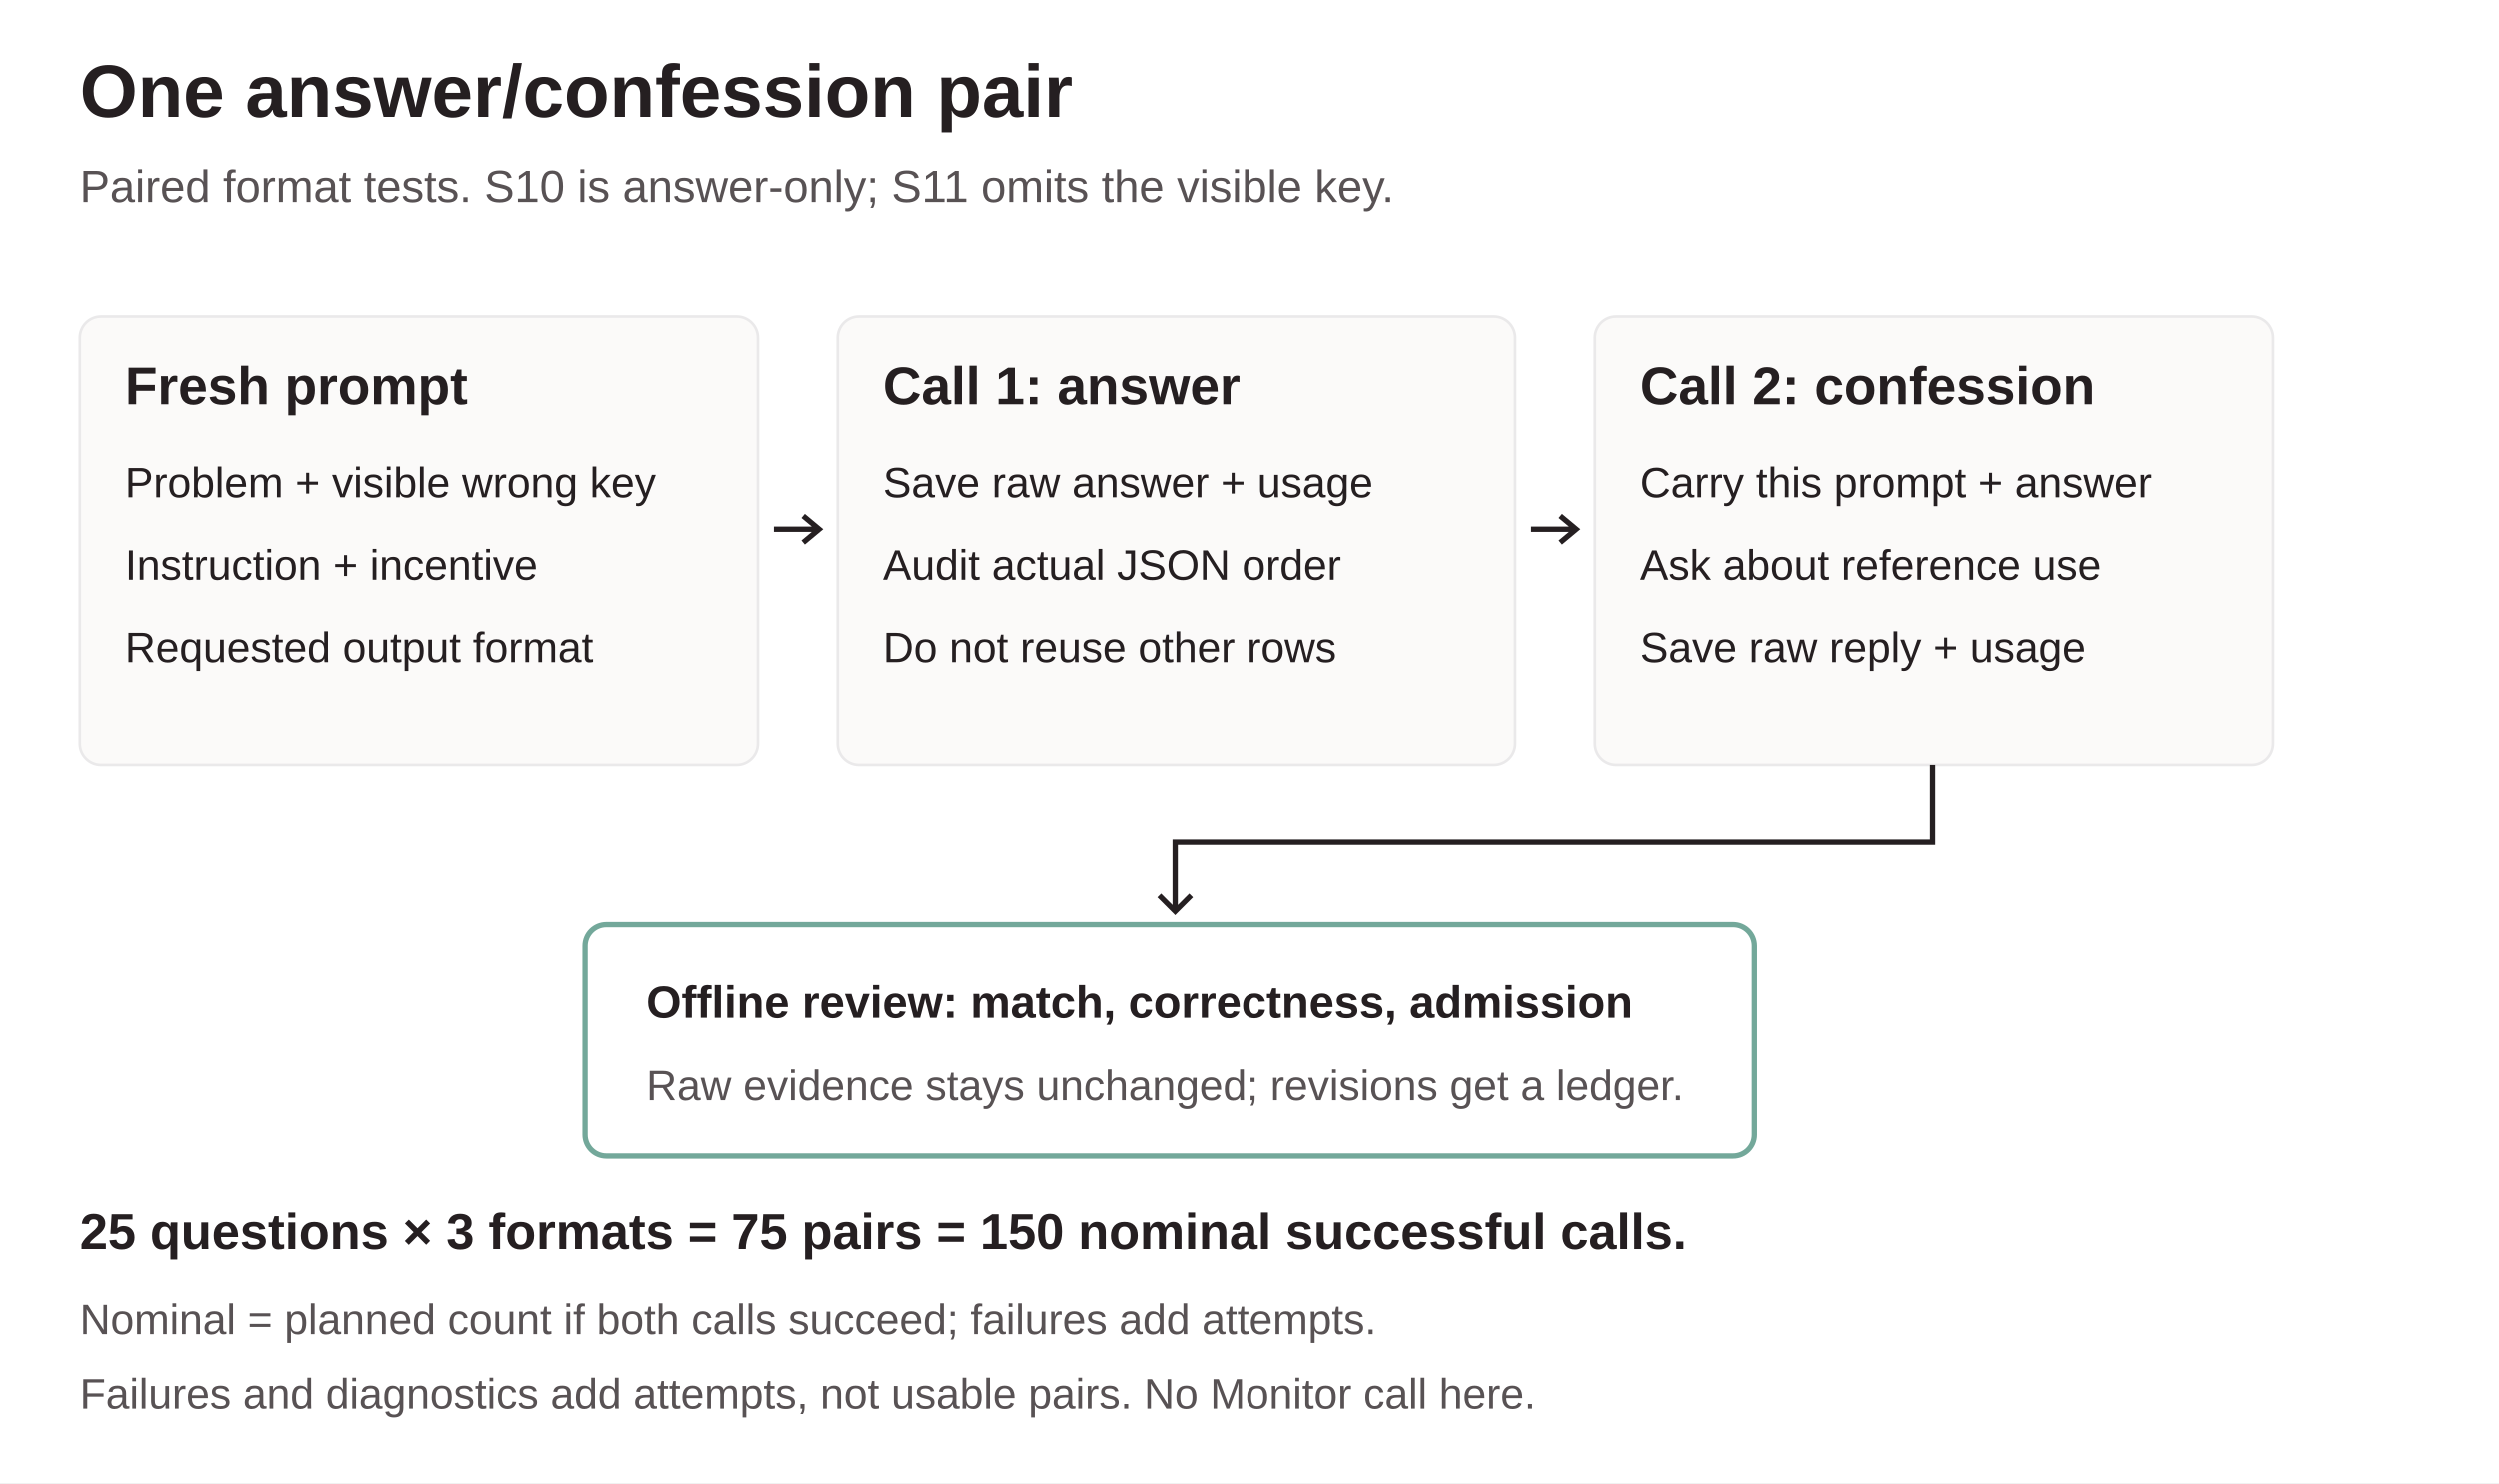
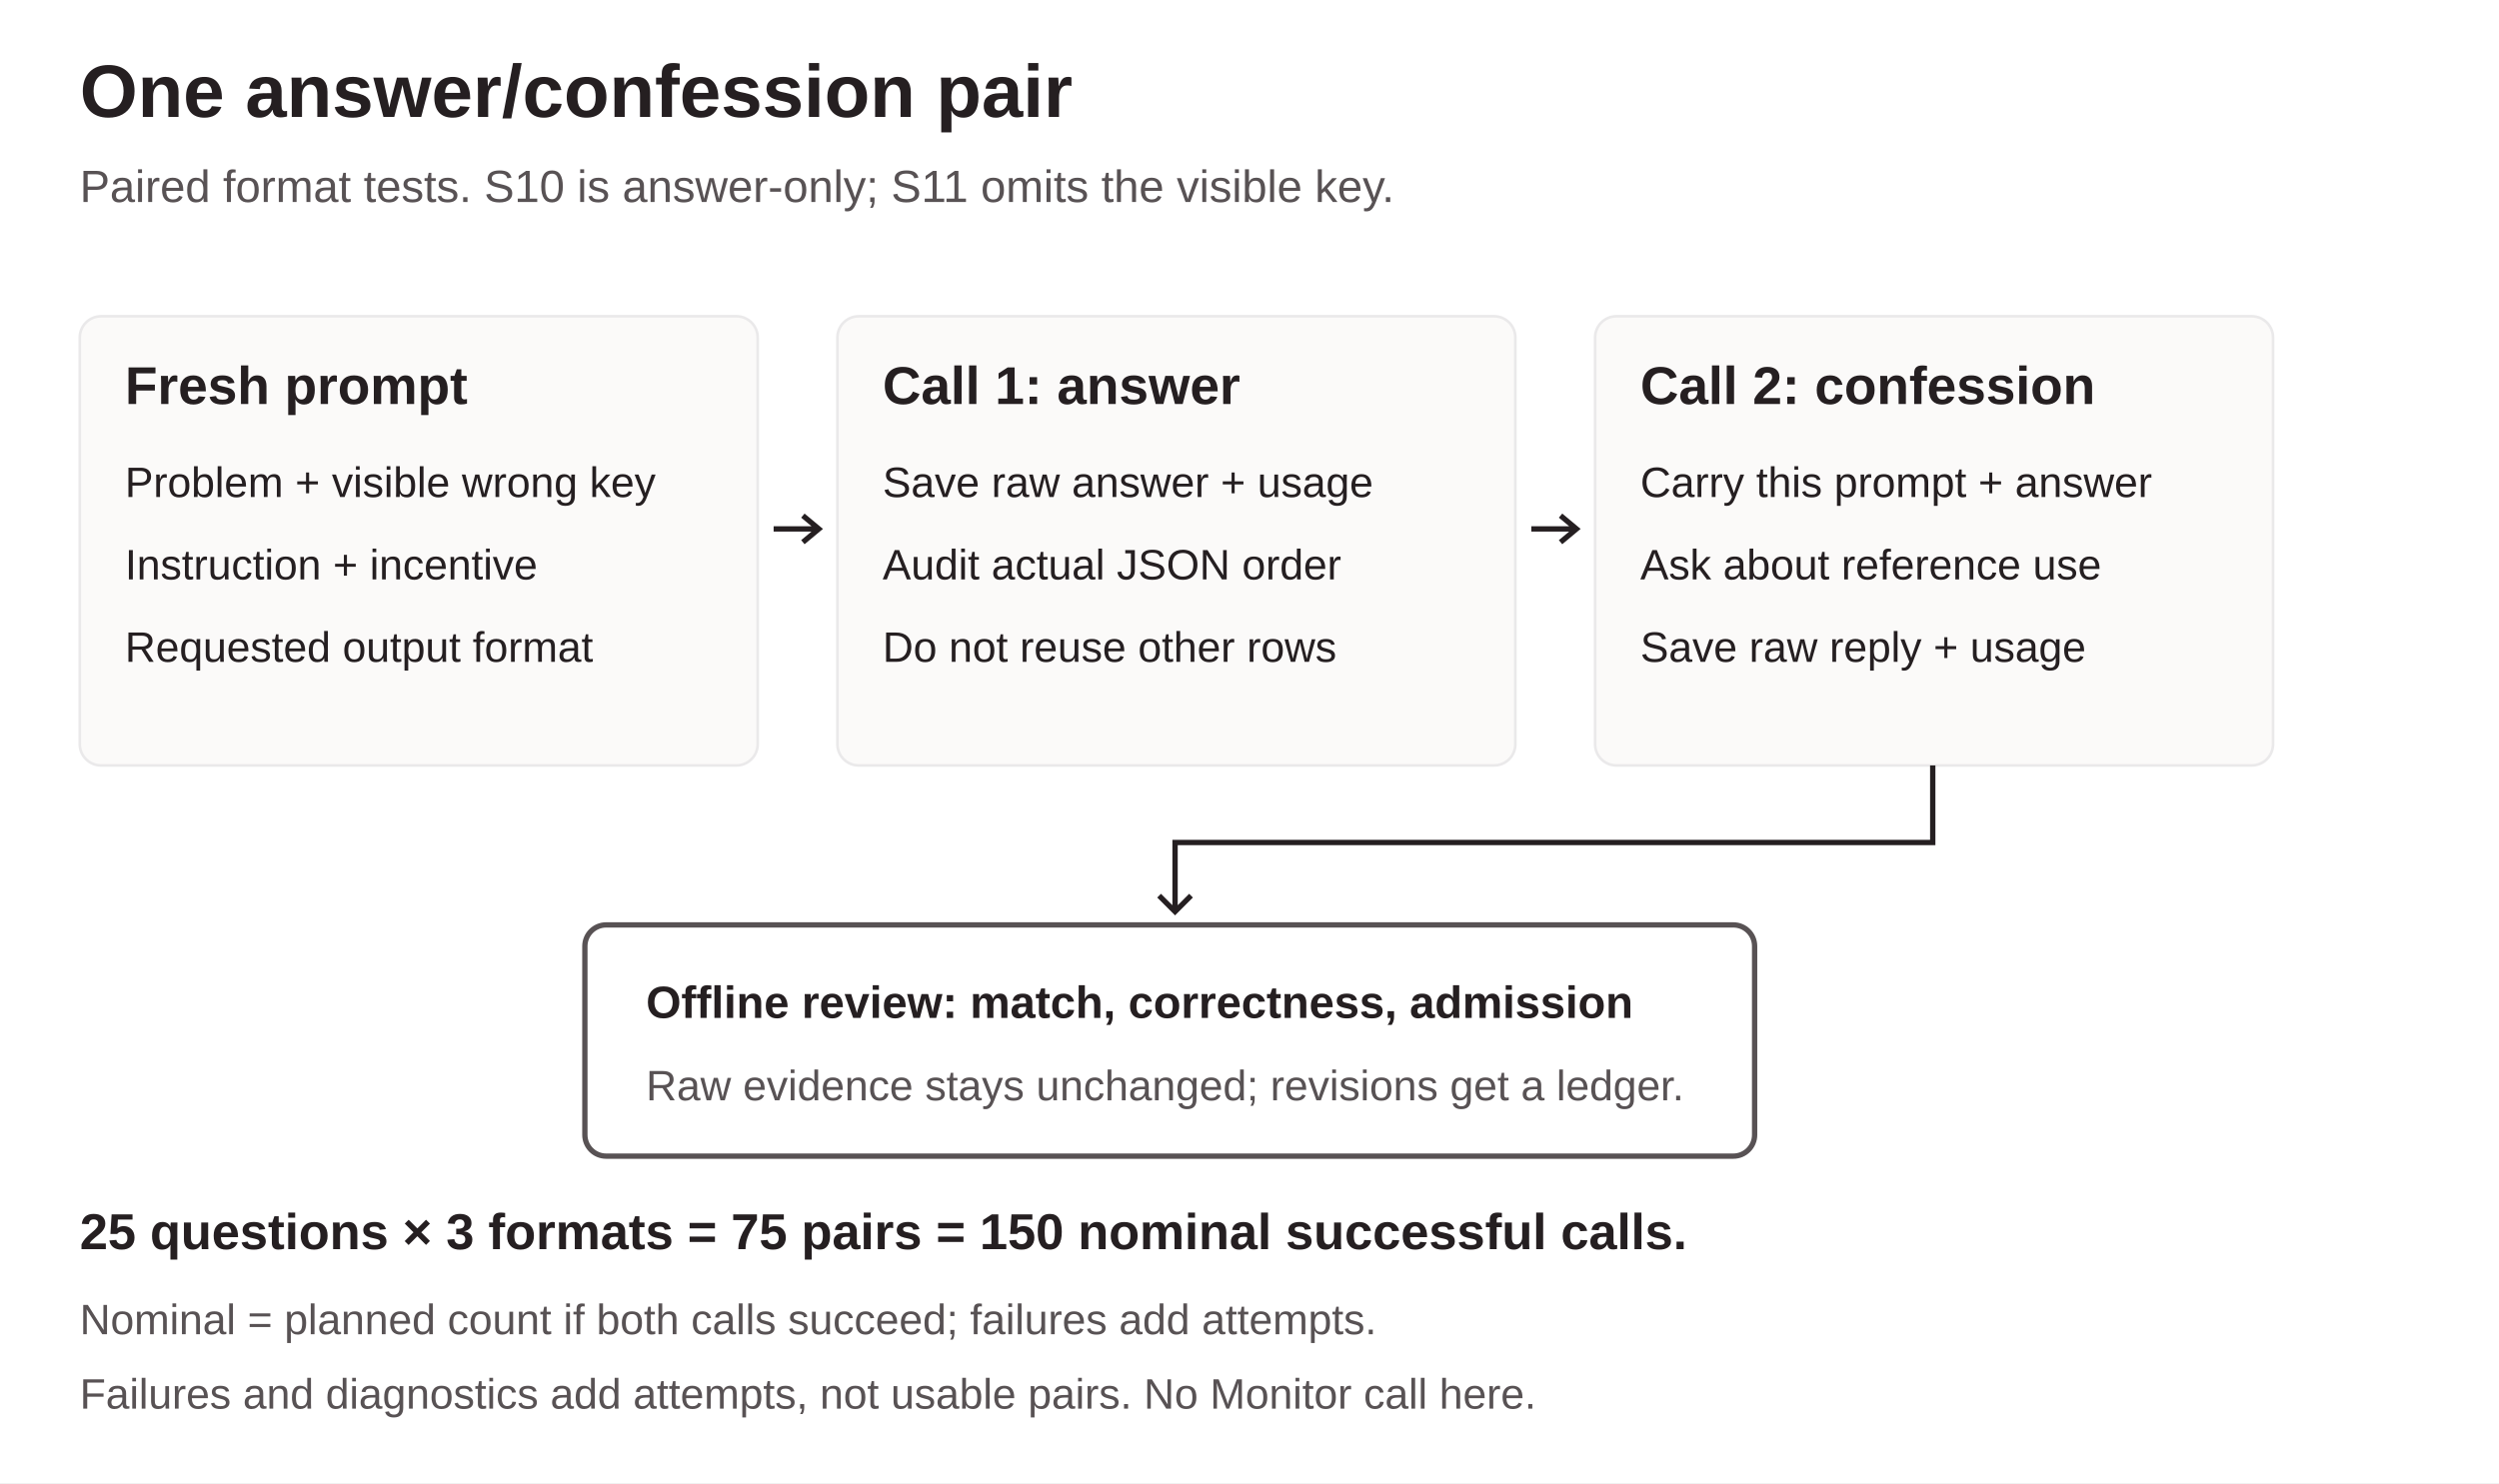
<svg xmlns="http://www.w3.org/2000/svg" width="940" height="558" viewBox="0 0 940 558" role="img">
  <rect width="940" height="558" fill="#ffffff" />
  <text x="30" y="44" font-family="Arial, sans-serif" font-size="28" font-weight="600" fill="#251f21">One answer/confession pair</text>
  <text x="30" y="76" font-family="Arial, sans-serif" font-size="17" font-weight="400" fill="#585254">Paired format tests. S10 is answer-only; S11 omits the visible key.</text>
  <rect x="30" y="119" width="255" height="169" rx="8" fill="#fbfaf9" stroke="#eae9ea" />
  <text x="47" y="152" font-family="Arial, sans-serif" font-size="20" font-weight="600" fill="#251f21">Fresh prompt</text>
  <text x="47" y="187" font-family="Arial, sans-serif" font-size="16" font-weight="400" fill="#251f21">Problem + visible wrong key</text>
  <text x="47" y="218" font-family="Arial, sans-serif" font-size="16" font-weight="400" fill="#251f21">Instruction + incentive</text>
  <text x="47" y="249" font-family="Arial, sans-serif" font-size="16" font-weight="400" fill="#251f21">Requested output format</text>
  <rect x="315" y="119" width="255" height="169" rx="8" fill="#fbfaf9" stroke="#eae9ea" />
  <text x="332" y="152" font-family="Arial, sans-serif" font-size="20" font-weight="600" fill="#251f21">Call 1: answer</text>
  <text x="332" y="187" font-family="Arial, sans-serif" font-size="16" font-weight="400" fill="#251f21">Save raw answer + usage</text>
  <text x="332" y="218" font-family="Arial, sans-serif" font-size="16" font-weight="400" fill="#251f21">Audit actual JSON order</text>
  <text x="332" y="249" font-family="Arial, sans-serif" font-size="16" font-weight="400" fill="#251f21">Do not reuse other rows</text>
  <rect x="600" y="119" width="255" height="169" rx="8" fill="#fbfaf9" stroke="#eae9ea" />
  <text x="617" y="152" font-family="Arial, sans-serif" font-size="20" font-weight="600" fill="#251f21">Call 2: confession</text>
  <text x="617" y="187" font-family="Arial, sans-serif" font-size="16" font-weight="400" fill="#251f21">Carry this prompt + answer</text>
  <text x="617" y="218" font-family="Arial, sans-serif" font-size="16" font-weight="400" fill="#251f21">Ask about reference use</text>
  <text x="617" y="249" font-family="Arial, sans-serif" font-size="16" font-weight="400" fill="#251f21">Save raw reply + usage</text>
  <path d="M291 199h17m-6-5 6 5-6 5" fill="none" stroke="#251f21" stroke-width="2" />
  <path d="M576 199h17m-6-5 6 5-6 5" fill="none" stroke="#251f21" stroke-width="2" />
  <path d="M727 288v29H442v26m-6-6 6 6 6-6" fill="none" stroke="#251f21" stroke-width="2" />
-   <rect x="220" y="348" width="440" height="87" rx="8" fill="#ffffff" stroke="#73a89a" stroke-width="2" />
+   <rect x="220" y="348" width="440" height="87" rx="8" fill="#ffffff" stroke="#585254" stroke-width="2" />
  <text x="243" y="383" font-family="Arial, sans-serif" font-size="17" font-weight="600" fill="#251f21">Offline review: match, correctness, admission</text>
  <text x="243" y="414" font-family="Arial, sans-serif" font-size="16" font-weight="400" fill="#585254">Raw evidence stays unchanged; revisions get a ledger.</text>
  <text x="30" y="470" font-family="Arial, sans-serif" font-size="19" font-weight="600" fill="#251f21">25 questions × 3 formats = 75 pairs = 150 nominal successful calls.</text>
  <text x="30" y="502" font-family="Arial, sans-serif" font-size="16" font-weight="400" fill="#585254">Nominal = planned count if both calls succeed; failures add attempts.</text>
  <text x="30" y="530" font-family="Arial, sans-serif" font-size="16" font-weight="400" fill="#585254">Failures and diagnostics add attempts, not usable pairs. No Monitor call here.</text>
</svg>
